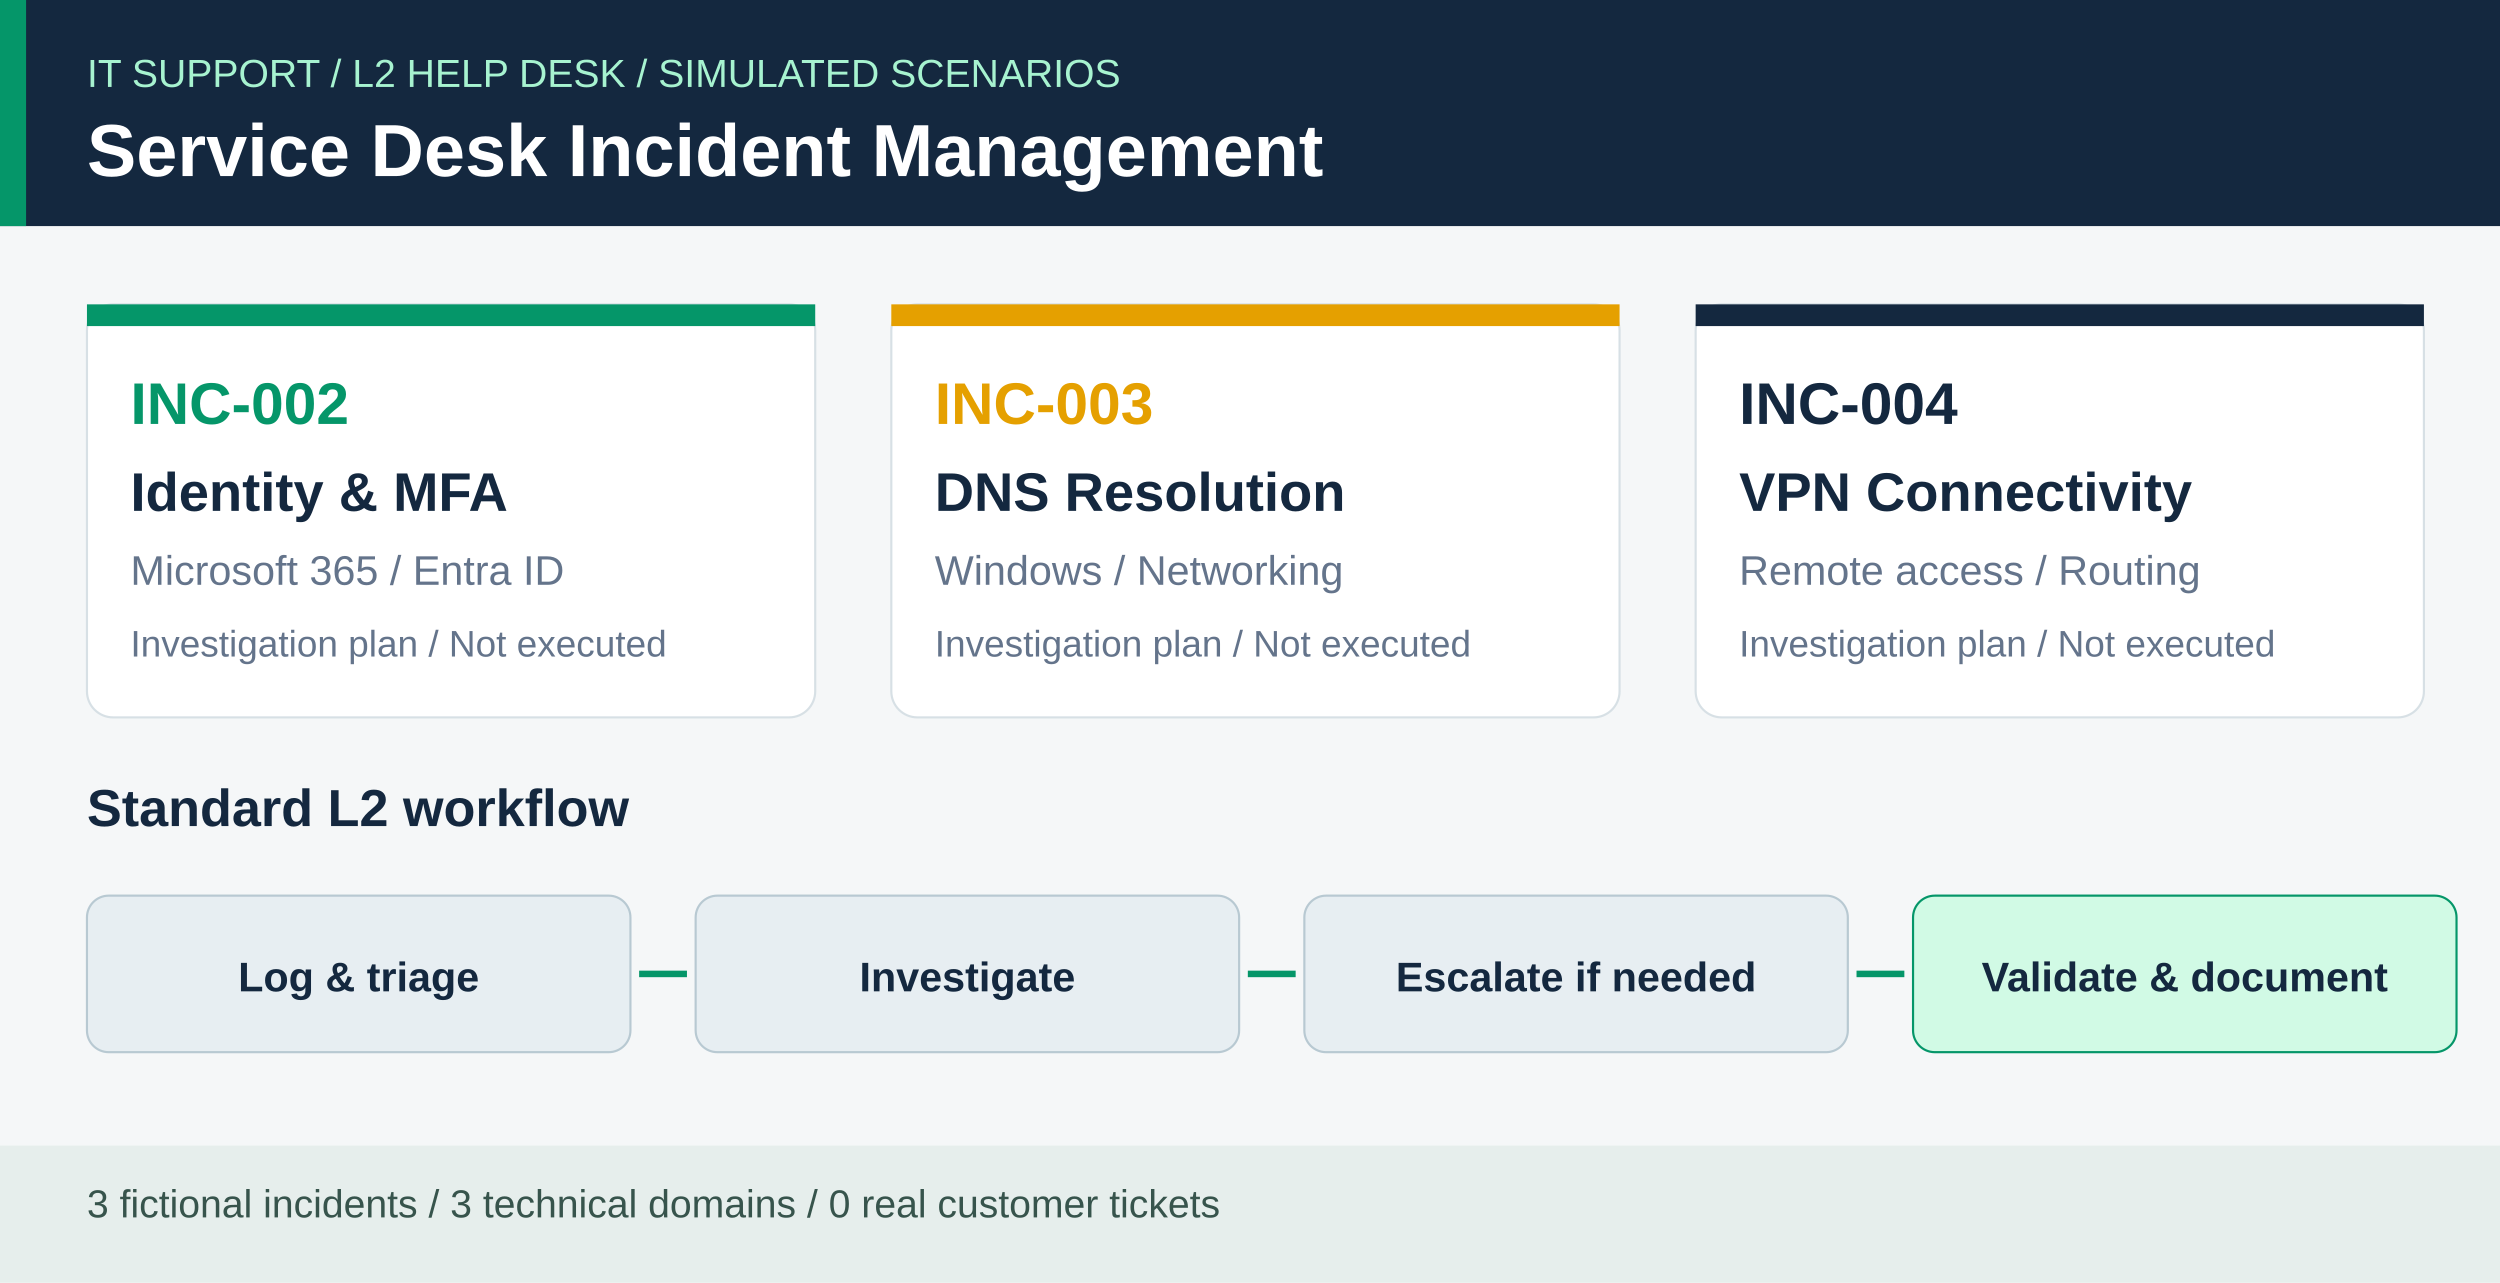
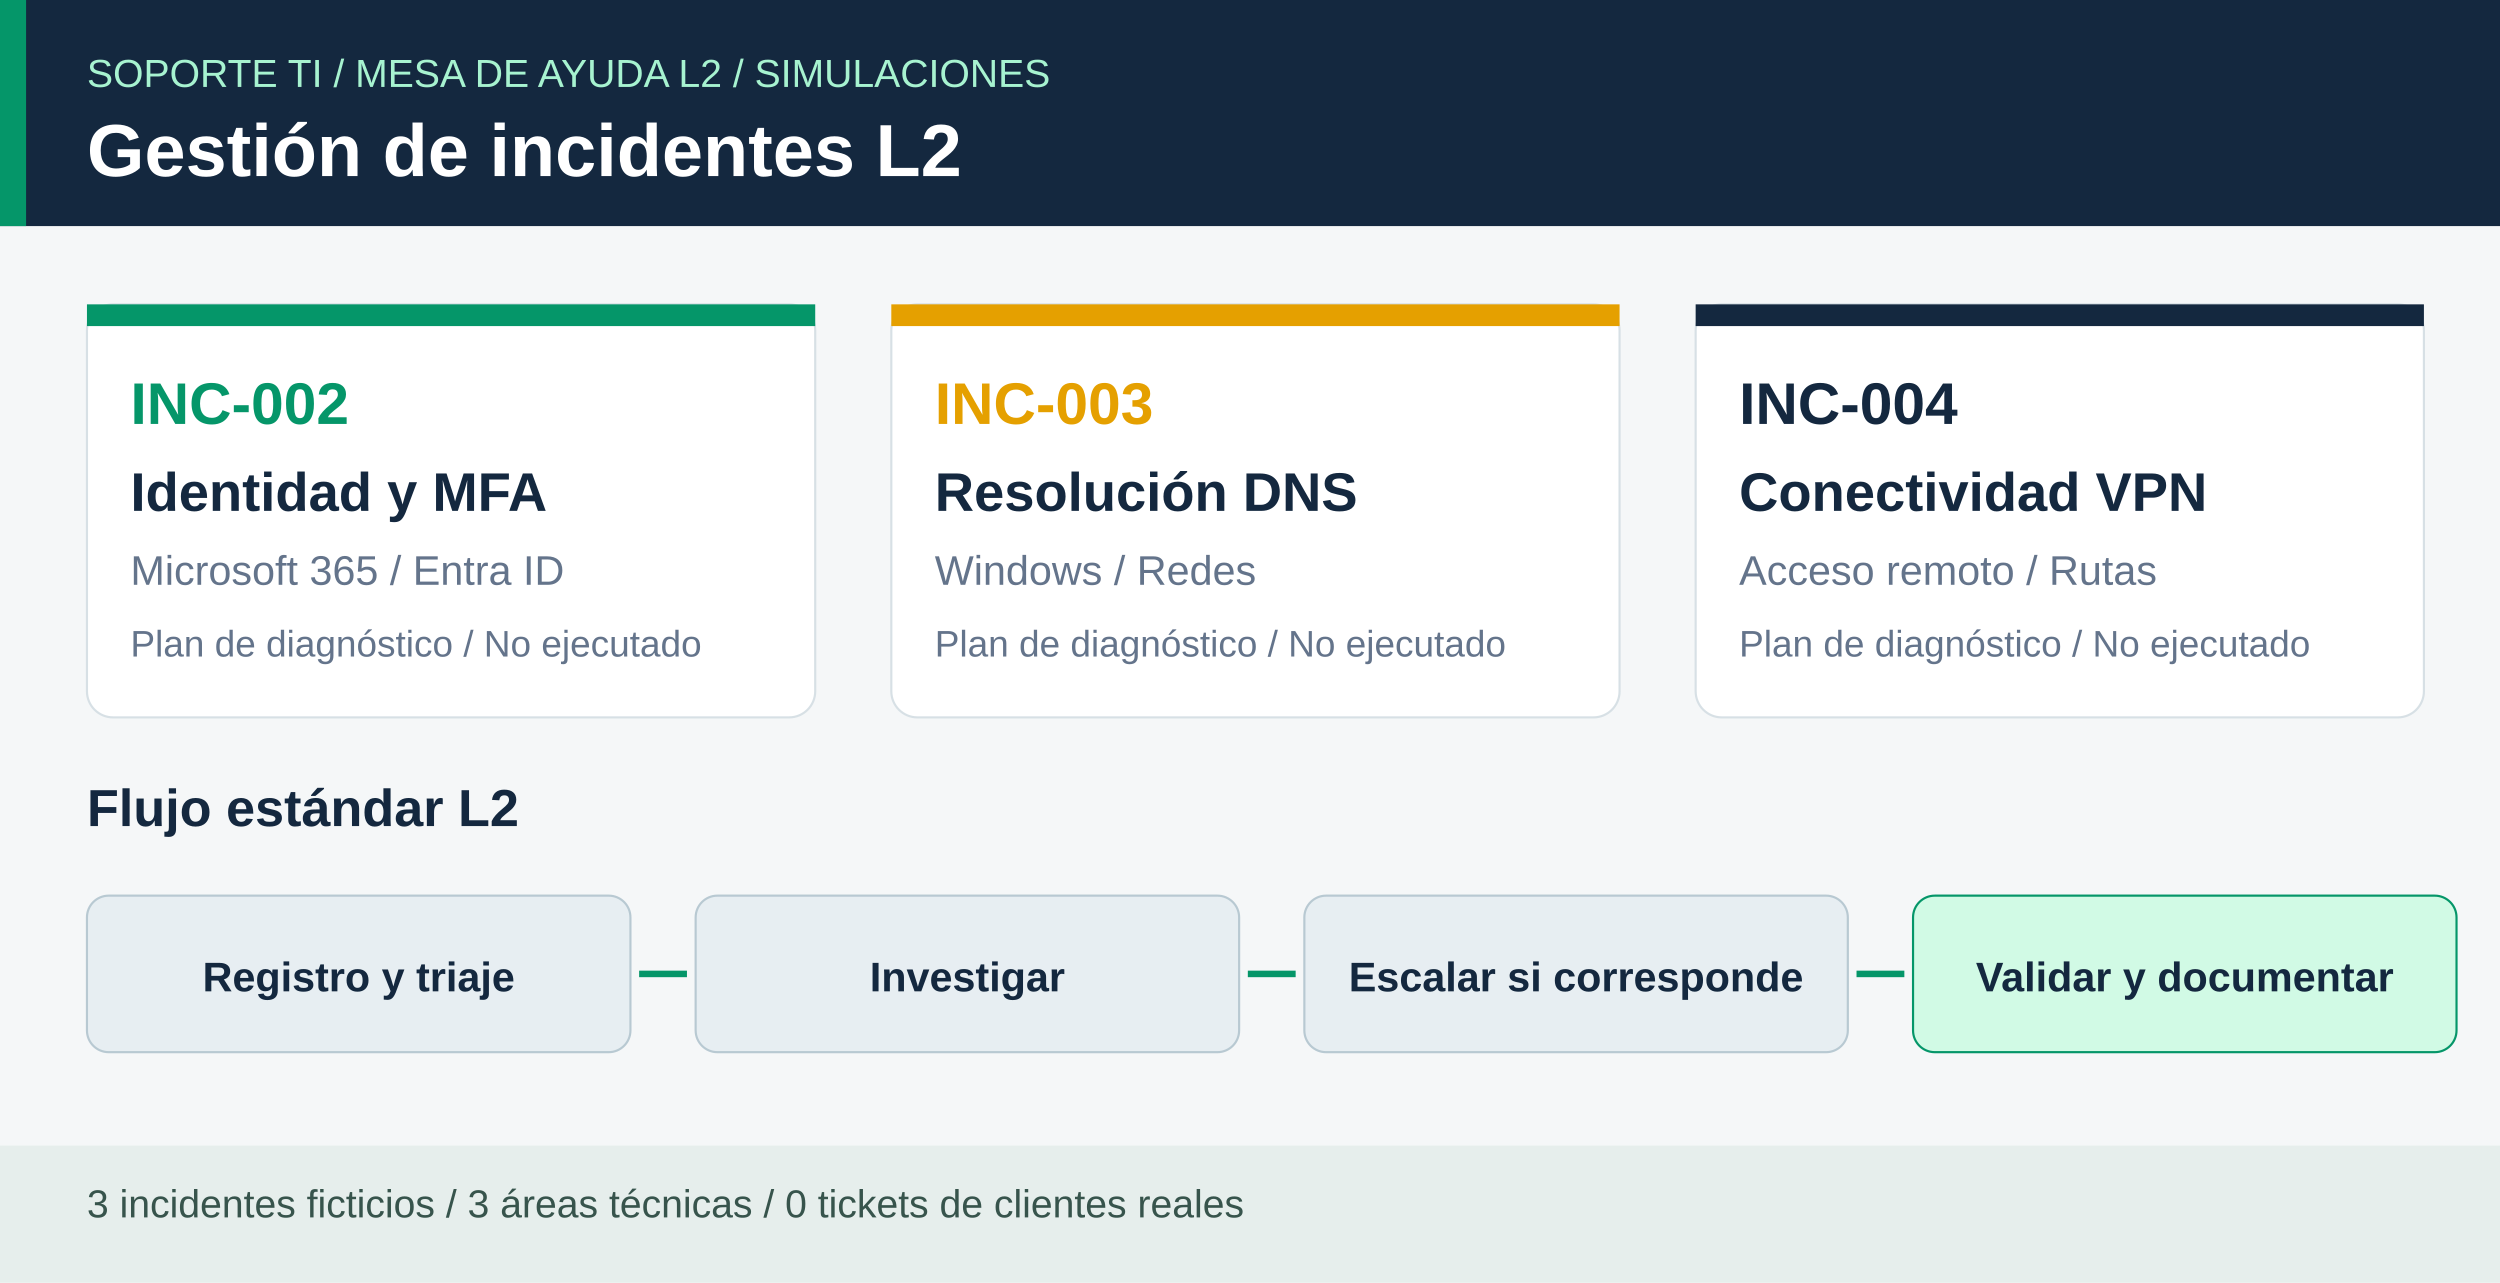
<svg xmlns="http://www.w3.org/2000/svg" width="1150" height="590">
  <rect width="1150" height="590" fill="#F5F7F8" />
  <rect width="1150" height="104" fill="#14283F" />
  <rect width="12" height="104" fill="#059669" />
  <g font-family="Arial">
-     <text x="40" y="40" fill="#A7F3D0" font-size="18">IT SUPPORT / L2 HELP DESK / SIMULATED SCENARIOS</text>
-     <text x="40" y="81" fill="white" font-size="34" font-weight="bold">Service Desk Incident Management</text>
+     <text x="40" y="40" fill="#A7F3D0" font-size="18">SOPORTE TI / MESA DE AYUDA L2 / SIMULACIONES</text>
+     <text x="40" y="81" fill="white" font-size="34" font-weight="bold">Gestión de incidentes L2</text>
    <rect x="40" y="140" width="335" height="190" rx="12" fill="white" stroke="#D7E0E5" />
    <rect x="40" y="140" width="335" height="10" fill="#059669" />
    <text x="60" y="195" font-size="27" font-weight="bold" fill="#059669">INC-002</text>
-     <text x="60" y="235" font-size="25" font-weight="bold" fill="#14283F">Identity &amp; MFA</text>
+     <text x="60" y="235" font-size="25" font-weight="bold" fill="#14283F">Identidad y MFA</text>
    <text x="60" y="269" font-size="19" fill="#64748B">Microsoft 365 / Entra ID</text>
-     <text x="60" y="302" font-size="17" fill="#64748B">Investigation plan / Not executed</text>
+     <text x="60" y="302" font-size="17" fill="#64748B">Plan de diagnóstico / No ejecutado</text>
    <rect x="410" y="140" width="335" height="190" rx="12" fill="white" stroke="#D7E0E5" />
    <rect x="410" y="140" width="335" height="10" fill="#E5A000" />
    <text x="430" y="195" font-size="27" font-weight="bold" fill="#E5A000">INC-003</text>
-     <text x="430" y="235" font-size="25" font-weight="bold" fill="#14283F">DNS Resolution</text>
-     <text x="430" y="269" font-size="19" fill="#64748B">Windows / Networking</text>
-     <text x="430" y="302" font-size="17" fill="#64748B">Investigation plan / Not executed</text>
+     <text x="430" y="235" font-size="25" font-weight="bold" fill="#14283F">Resolución DNS</text>
+     <text x="430" y="269" font-size="19" fill="#64748B">Windows / Redes</text>
+     <text x="430" y="302" font-size="17" fill="#64748B">Plan de diagnóstico / No ejecutado</text>
    <rect x="780" y="140" width="335" height="190" rx="12" fill="white" stroke="#D7E0E5" />
    <rect x="780" y="140" width="335" height="10" fill="#14283F" />
    <text x="800" y="195" font-size="27" font-weight="bold" fill="#14283F">INC-004</text>
-     <text x="800" y="235" font-size="25" font-weight="bold" fill="#14283F">VPN Connectivity</text>
-     <text x="800" y="269" font-size="19" fill="#64748B">Remote access / Routing</text>
-     <text x="800" y="302" font-size="17" fill="#64748B">Investigation plan / Not executed</text>
-     <text x="40" y="380" font-size="24" font-weight="bold" fill="#14283F">Standard L2 workflow</text>
+     <text x="800" y="235" font-size="25" font-weight="bold" fill="#14283F">Conectividad VPN</text>
+     <text x="800" y="269" font-size="19" fill="#64748B">Acceso remoto / Rutas</text>
+     <text x="800" y="302" font-size="17" fill="#64748B">Plan de diagnóstico / No ejecutado</text>
+     <text x="40" y="380" font-size="24" font-weight="bold" fill="#14283F">Flujo estándar L2</text>
    <rect x="40" y="412" width="250" height="72" rx="10" fill="#E7EEF2" stroke="#B8C9D2" />
-     <text x="165" y="456" text-anchor="middle" font-size="19" font-weight="bold" fill="#14283F">Log &amp; triage</text>
+     <text x="165" y="456" text-anchor="middle" font-size="19" font-weight="bold" fill="#14283F">Registro y triaje</text>
    <path d="M294 448 h22" stroke="#059669" stroke-width="3" />
    <rect x="320" y="412" width="250" height="72" rx="10" fill="#E7EEF2" stroke="#B8C9D2" />
-     <text x="445" y="456" text-anchor="middle" font-size="19" font-weight="bold" fill="#14283F">Investigate</text>
+     <text x="445" y="456" text-anchor="middle" font-size="19" font-weight="bold" fill="#14283F">Investigar</text>
    <path d="M574 448 h22" stroke="#059669" stroke-width="3" />
    <rect x="600" y="412" width="250" height="72" rx="10" fill="#E7EEF2" stroke="#B8C9D2" />
-     <text x="725" y="456" text-anchor="middle" font-size="19" font-weight="bold" fill="#14283F">Escalate if needed</text>
+     <text x="725" y="456" text-anchor="middle" font-size="19" font-weight="bold" fill="#14283F">Escalar si corresponde</text>
    <path d="M854 448 h22" stroke="#059669" stroke-width="3" />
    <rect x="880" y="412" width="250" height="72" rx="10" fill="#D1FAE5" stroke="#059669" />
-     <text x="1005" y="456" text-anchor="middle" font-size="19" font-weight="bold" fill="#14283F">Validate &amp; document</text>
+     <text x="1005" y="456" text-anchor="middle" font-size="19" font-weight="bold" fill="#14283F">Validar y documentar</text>
    <rect y="527" width="1150" height="63" fill="#E6EEEC" />
-     <text x="40" y="560" font-size="18" fill="#37544C">3 fictional incidents / 3 technical domains / 0 real customer tickets</text>
+     <text x="40" y="560" font-size="18" fill="#37544C">3 incidentes ficticios / 3 áreas técnicas / 0 tickets de clientes reales</text>
  </g>
</svg>
